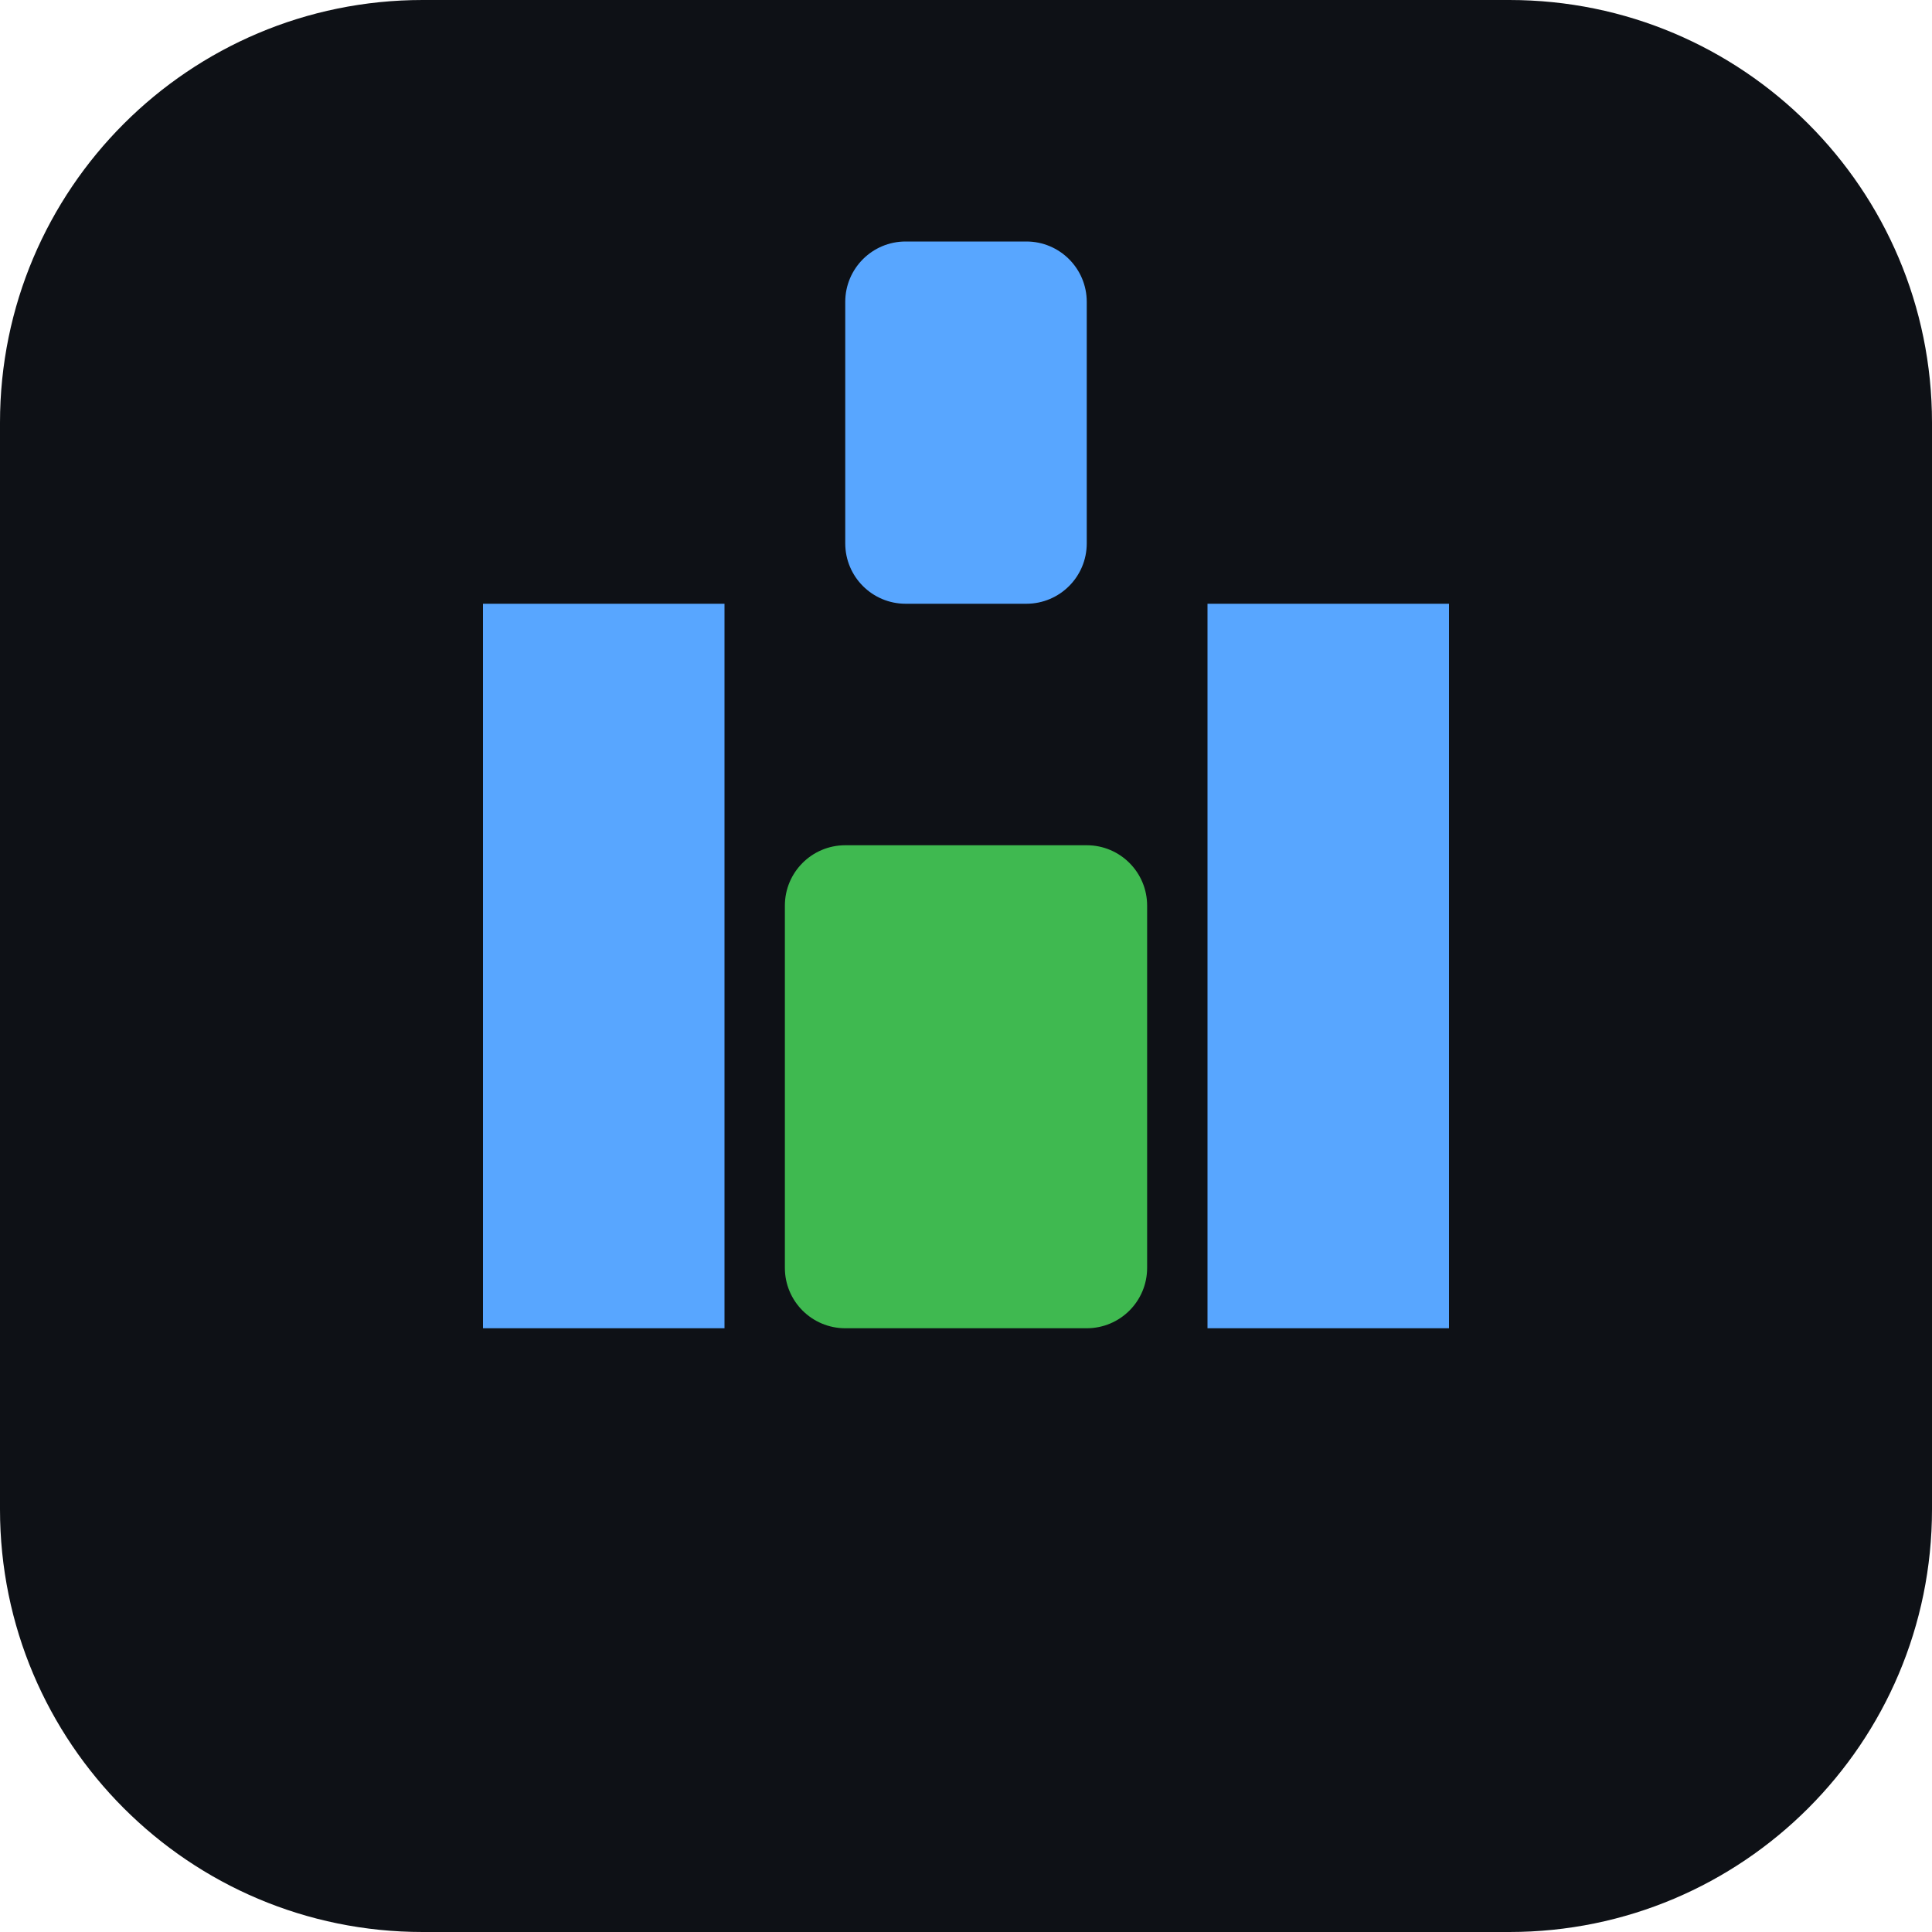
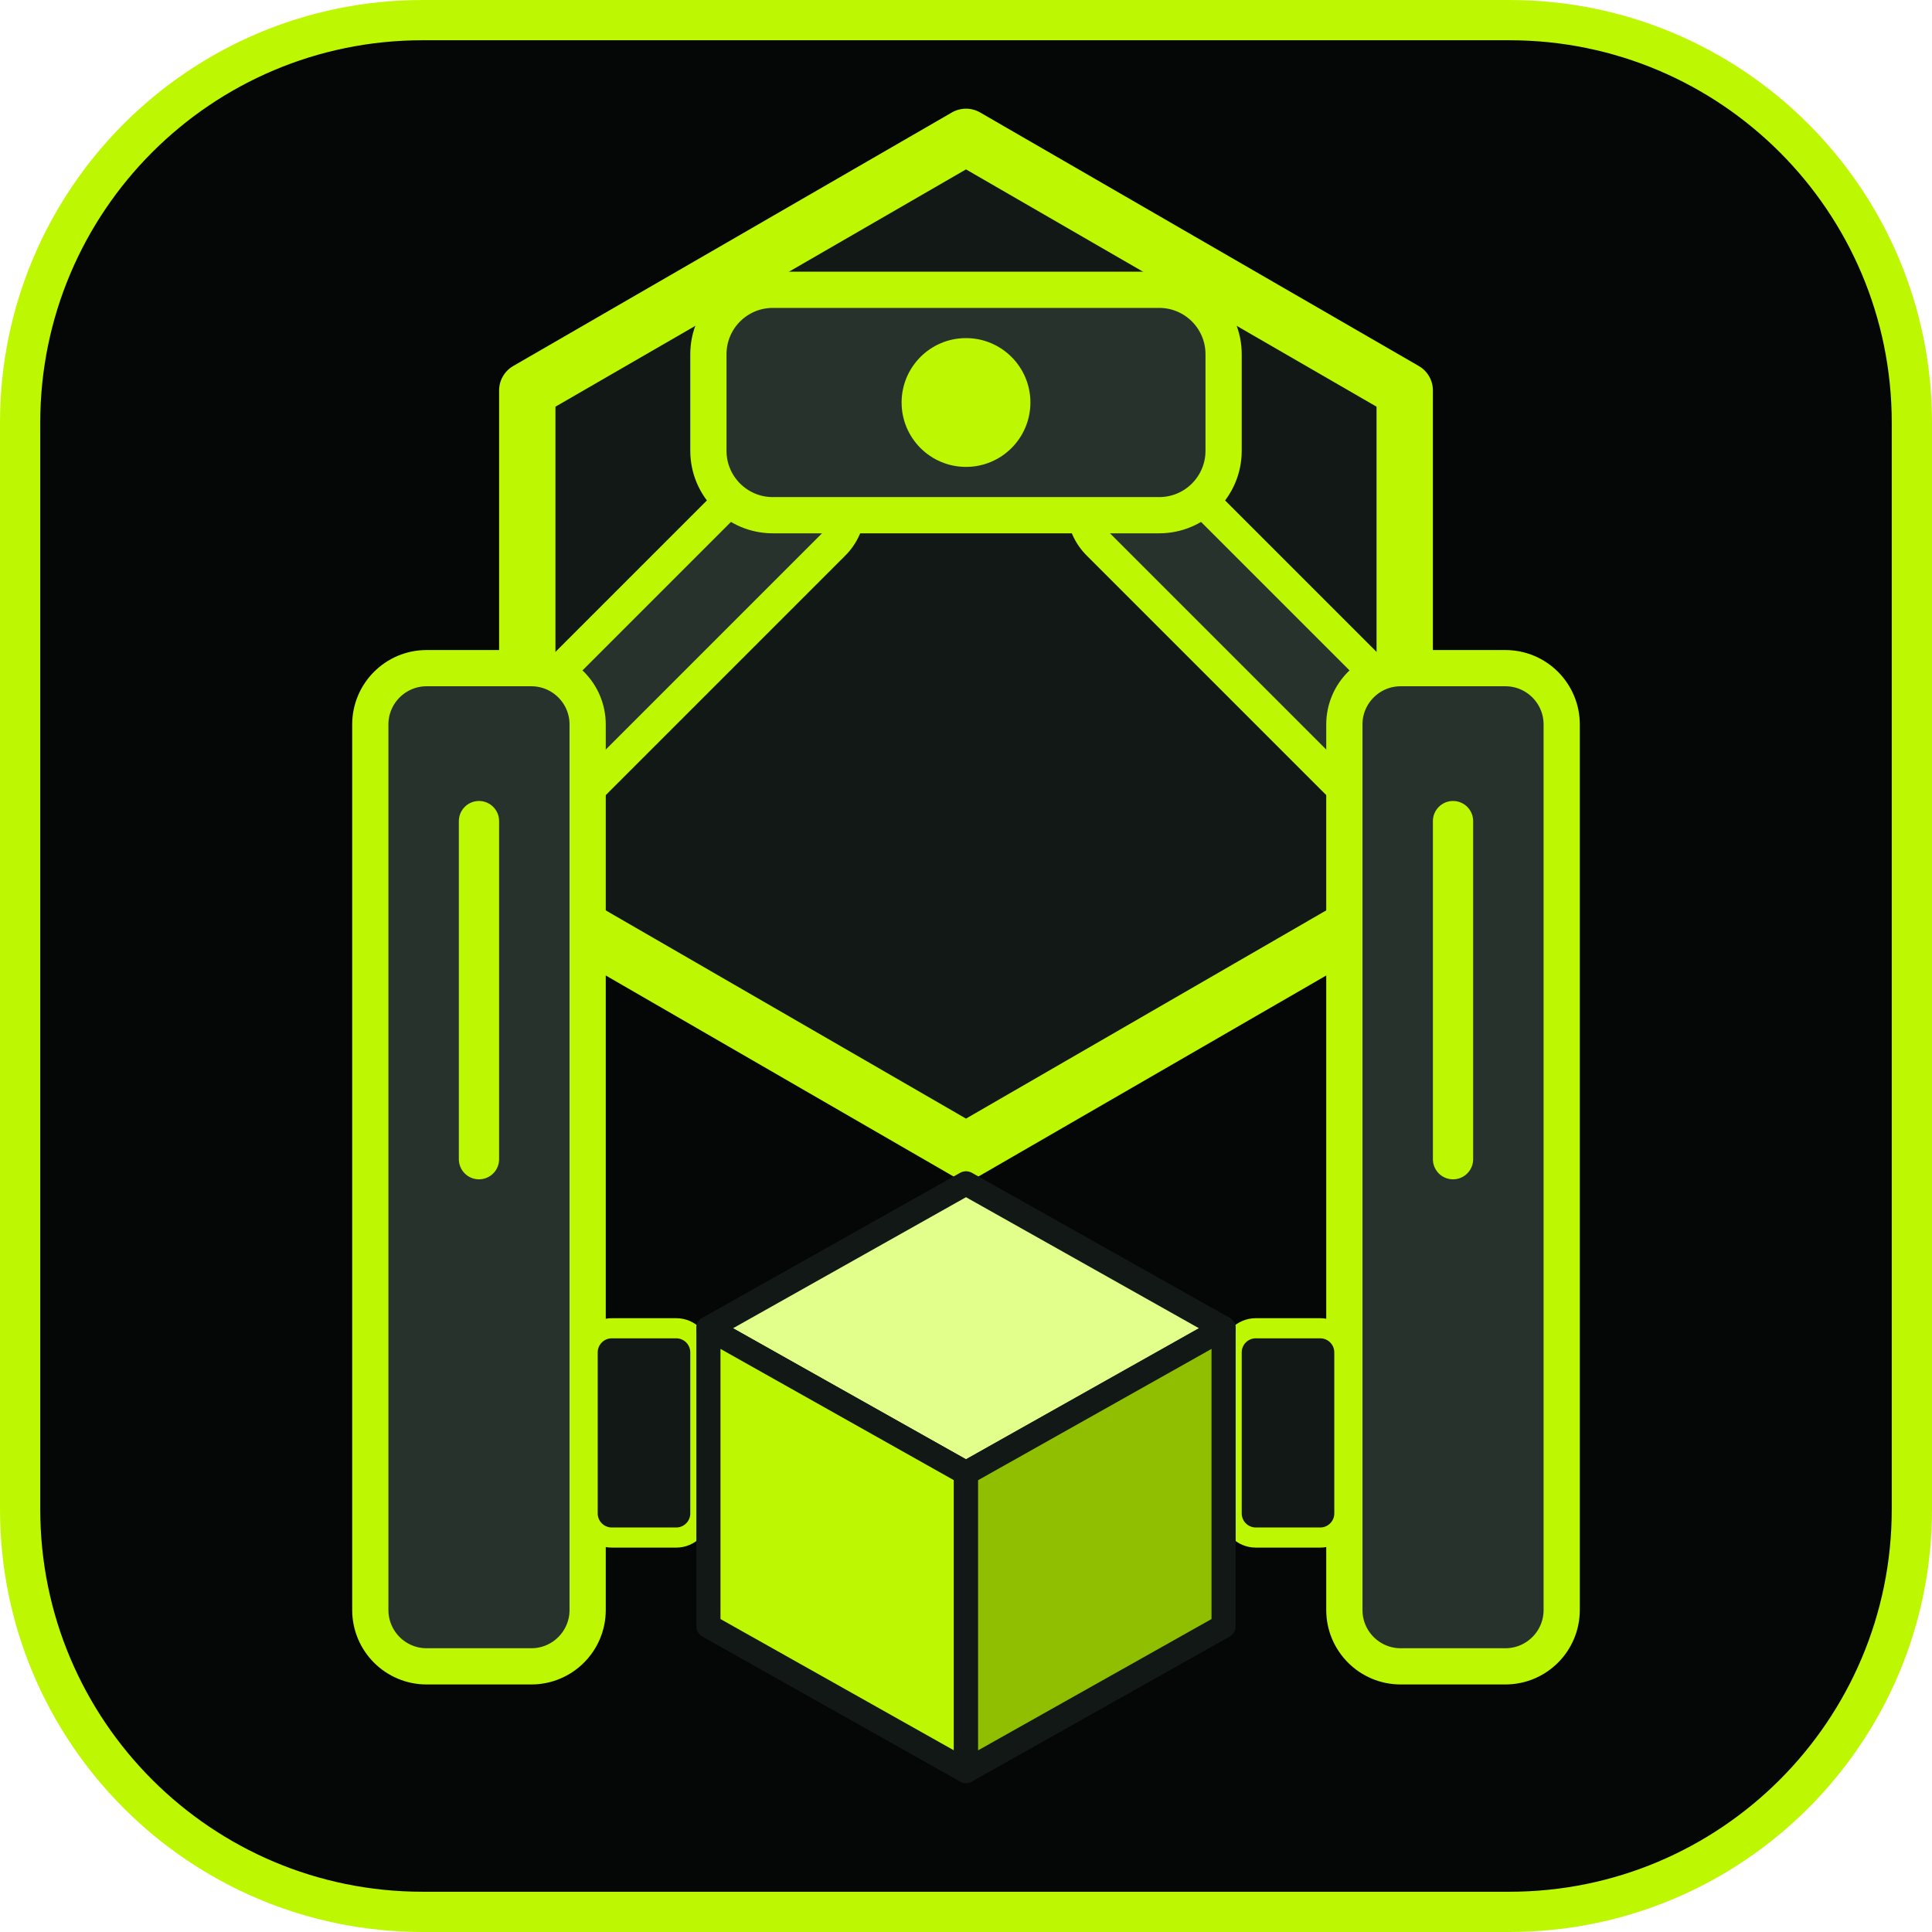
- <svg xmlns="http://www.w3.org/2000/svg" viewBox="0 0 32 32" fill="none">
-   <rect width="32" height="32" rx="7" fill="#0e1116" />
-   <rect x="14" y="4" width="4" height="6" rx="1" fill="#58a6ff" />
-   <path d="M8 10h4v12H8z" fill="#58a6ff" />
-   <path d="M20 10h4v12h-4z" fill="#58a6ff" />
-   <rect x="13" y="14" width="6" height="8" rx="1" fill="#3fb950" />
+ <svg xmlns="http://www.w3.org/2000/svg" viewBox="0 0 48 48" fill="none">
+   <rect x="0.5" y="0.5" width="47" height="47" rx="10" fill="#050706" stroke="#bef702" stroke-width="1" />
+   <path d="M24 3.4 34.9 9.7v12.6L24 28.6 13.1 22.3V9.7z" fill="#121815" stroke="#bef702" stroke-width="1.4" stroke-linejoin="round" />
+   <path d="M19.8 12.6 13.8 18.6M28.2 12.6 34.2 18.6" stroke="#bef702" stroke-width="3.4" stroke-linecap="round" />
+   <path d="M19.8 12.6 13.8 18.6M28.2 12.6 34.2 18.6" stroke="#28322d" stroke-width="1.8" stroke-linecap="round" />
+   <rect x="17.6" y="7.2" width="12.8" height="5.6" rx="1.6" fill="#28322d" stroke="#bef702" stroke-width="0.9" />
+   <circle cx="24" cy="10" r="1.6" fill="#bef702" />
+   <rect x="9.2" y="16.6" width="5.4" height="24.8" rx="1.4" fill="#28322d" stroke="#bef702" stroke-width="0.9" />
+   <rect x="33.4" y="16.6" width="5.4" height="24.8" rx="1.4" fill="#28322d" stroke="#bef702" stroke-width="0.9" />
+   <path d="M11.9 20.4v8.4M36.1 20.4v8.4" stroke="#bef702" stroke-width="1" stroke-linecap="round" />
+   <rect x="14.6" y="33" width="2.8" height="5.2" rx="0.6" fill="#121815" stroke="#bef702" stroke-width="0.5" />
+   <rect x="30.6" y="33" width="2.8" height="5.2" rx="0.6" fill="#121815" stroke="#bef702" stroke-width="0.5" />
+   <g stroke="#121815" stroke-width="0.6" stroke-linejoin="round">
+     <path d="M24 29.4 30.4 33 24 36.6 17.6 33z" fill="#e2ff8c" />
+     <path d="M17.6 33 24 36.6V44l-6.4-3.6z" fill="#bef702" />
+     <path d="M24 36.6 30.4 33v7.4L24 44z" fill="#8fbf00" />
+   </g>
</svg>
